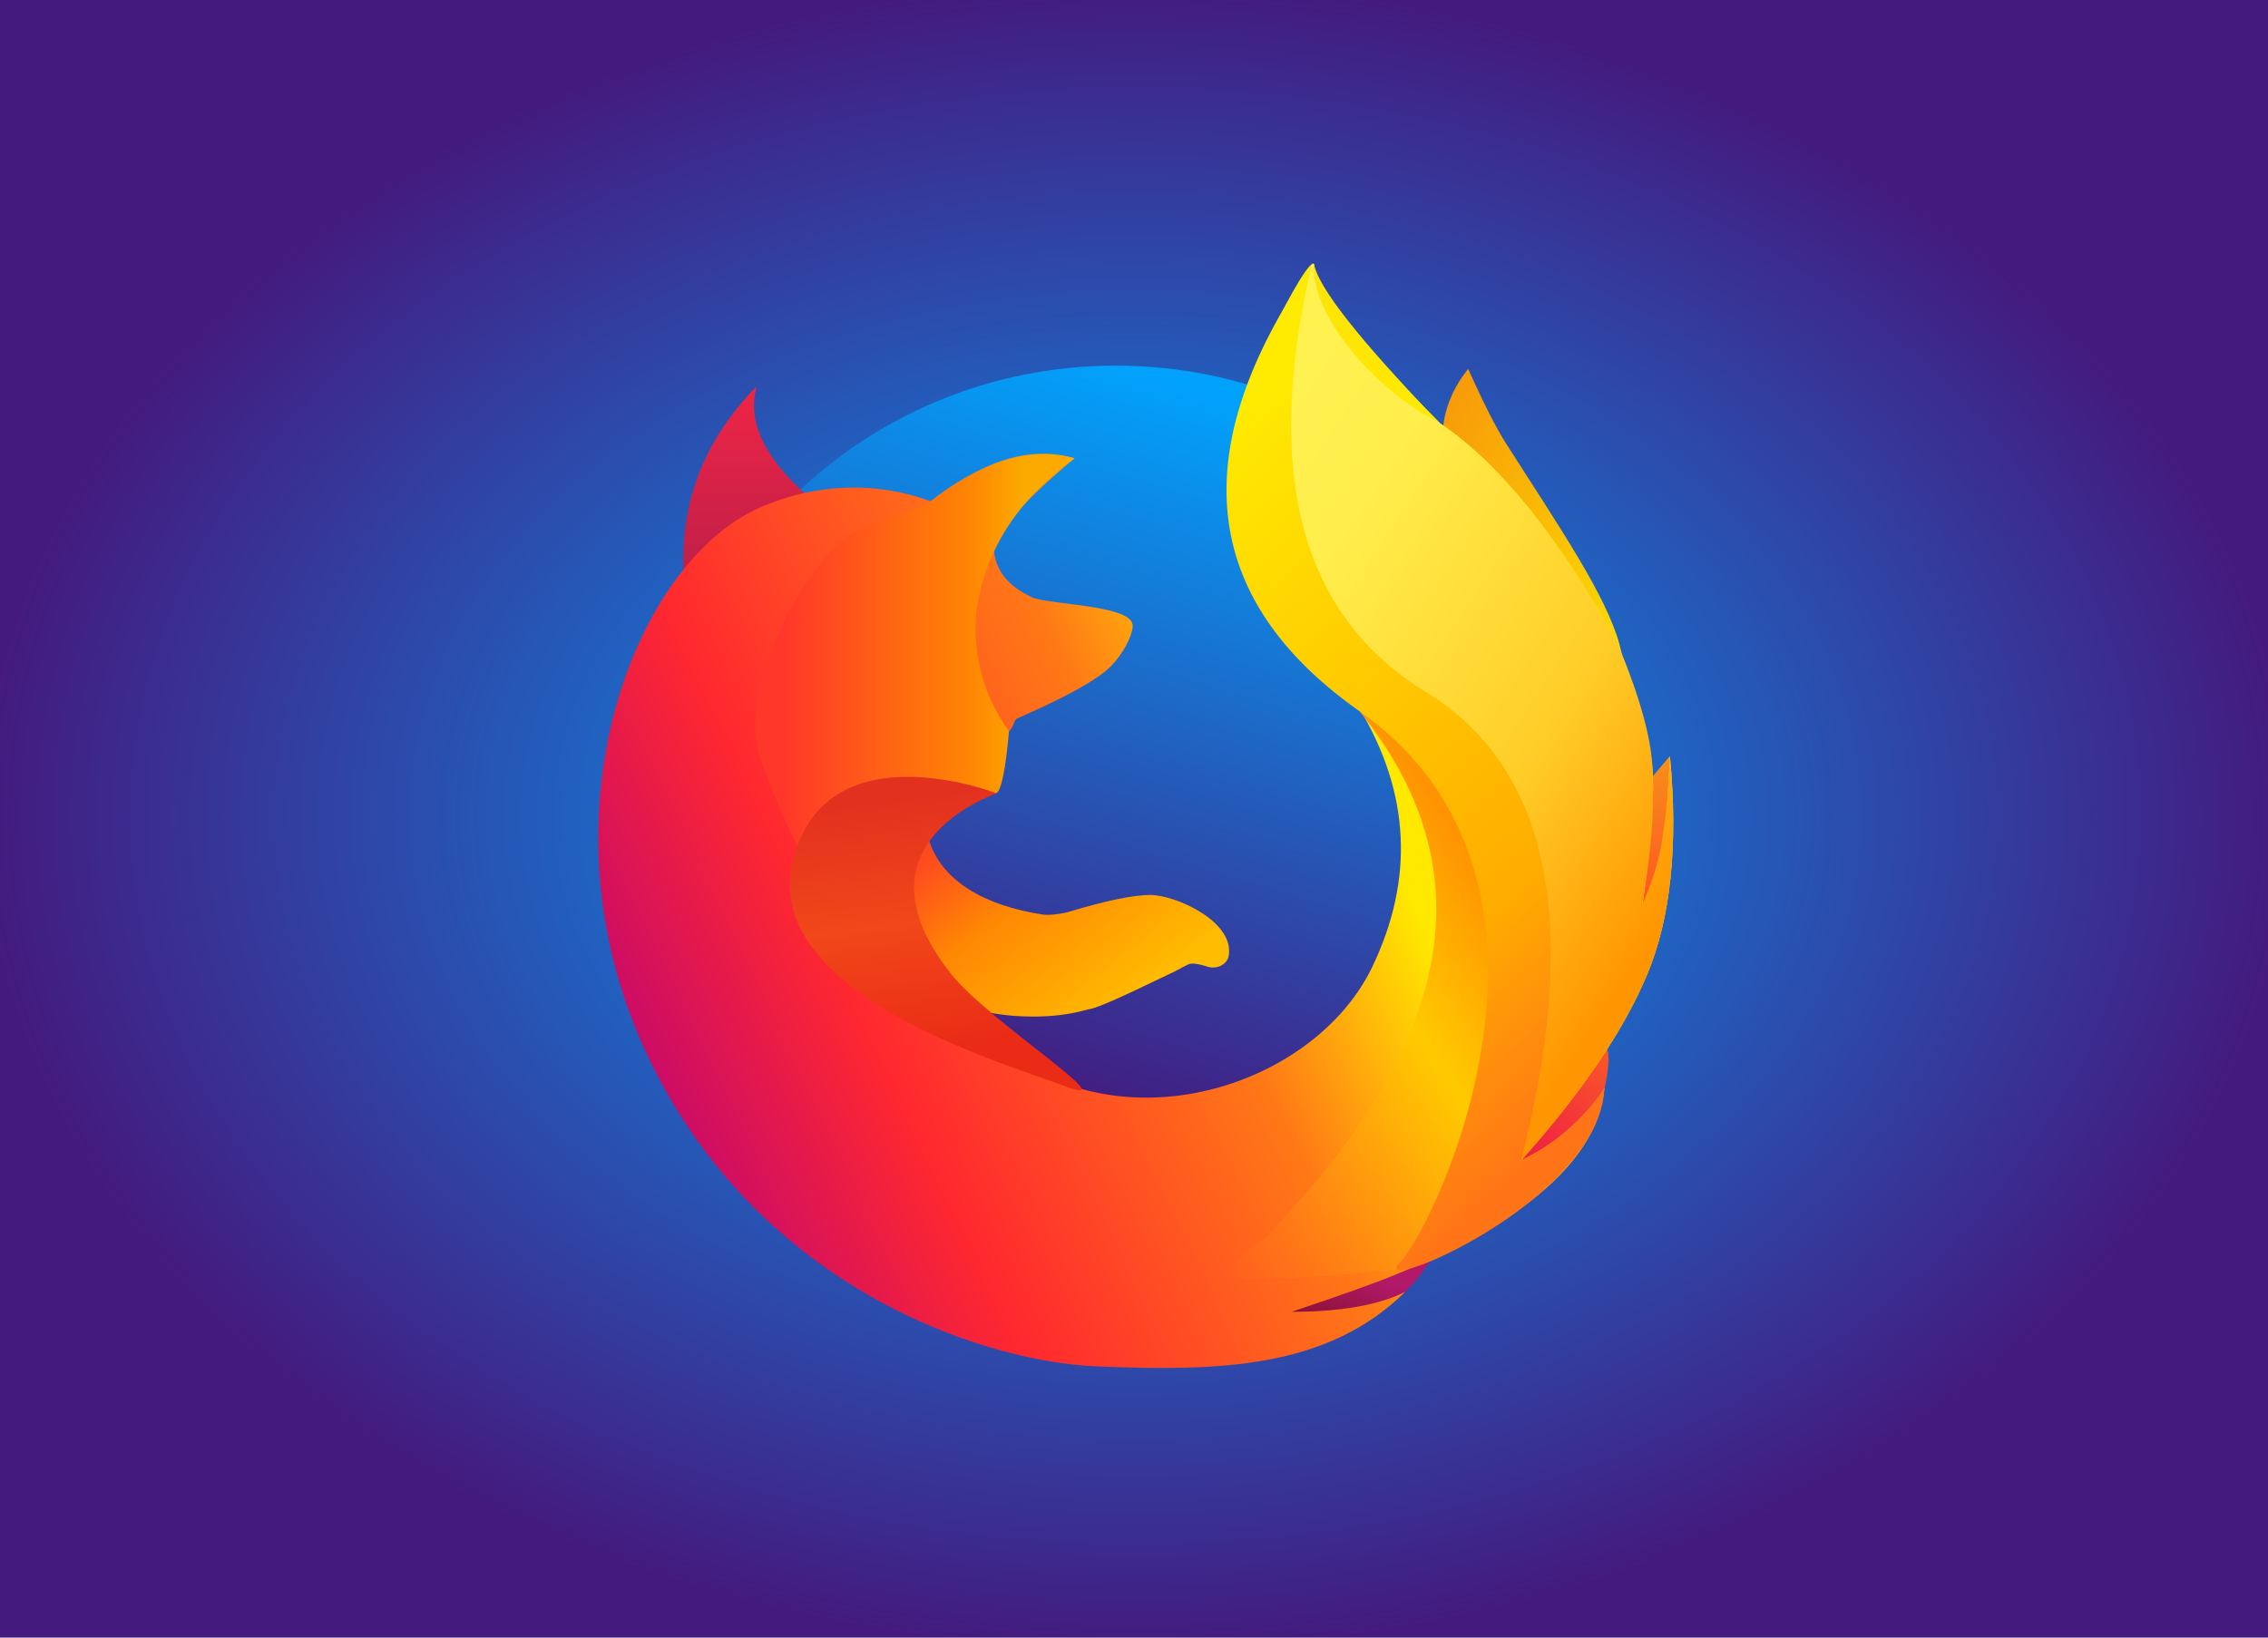
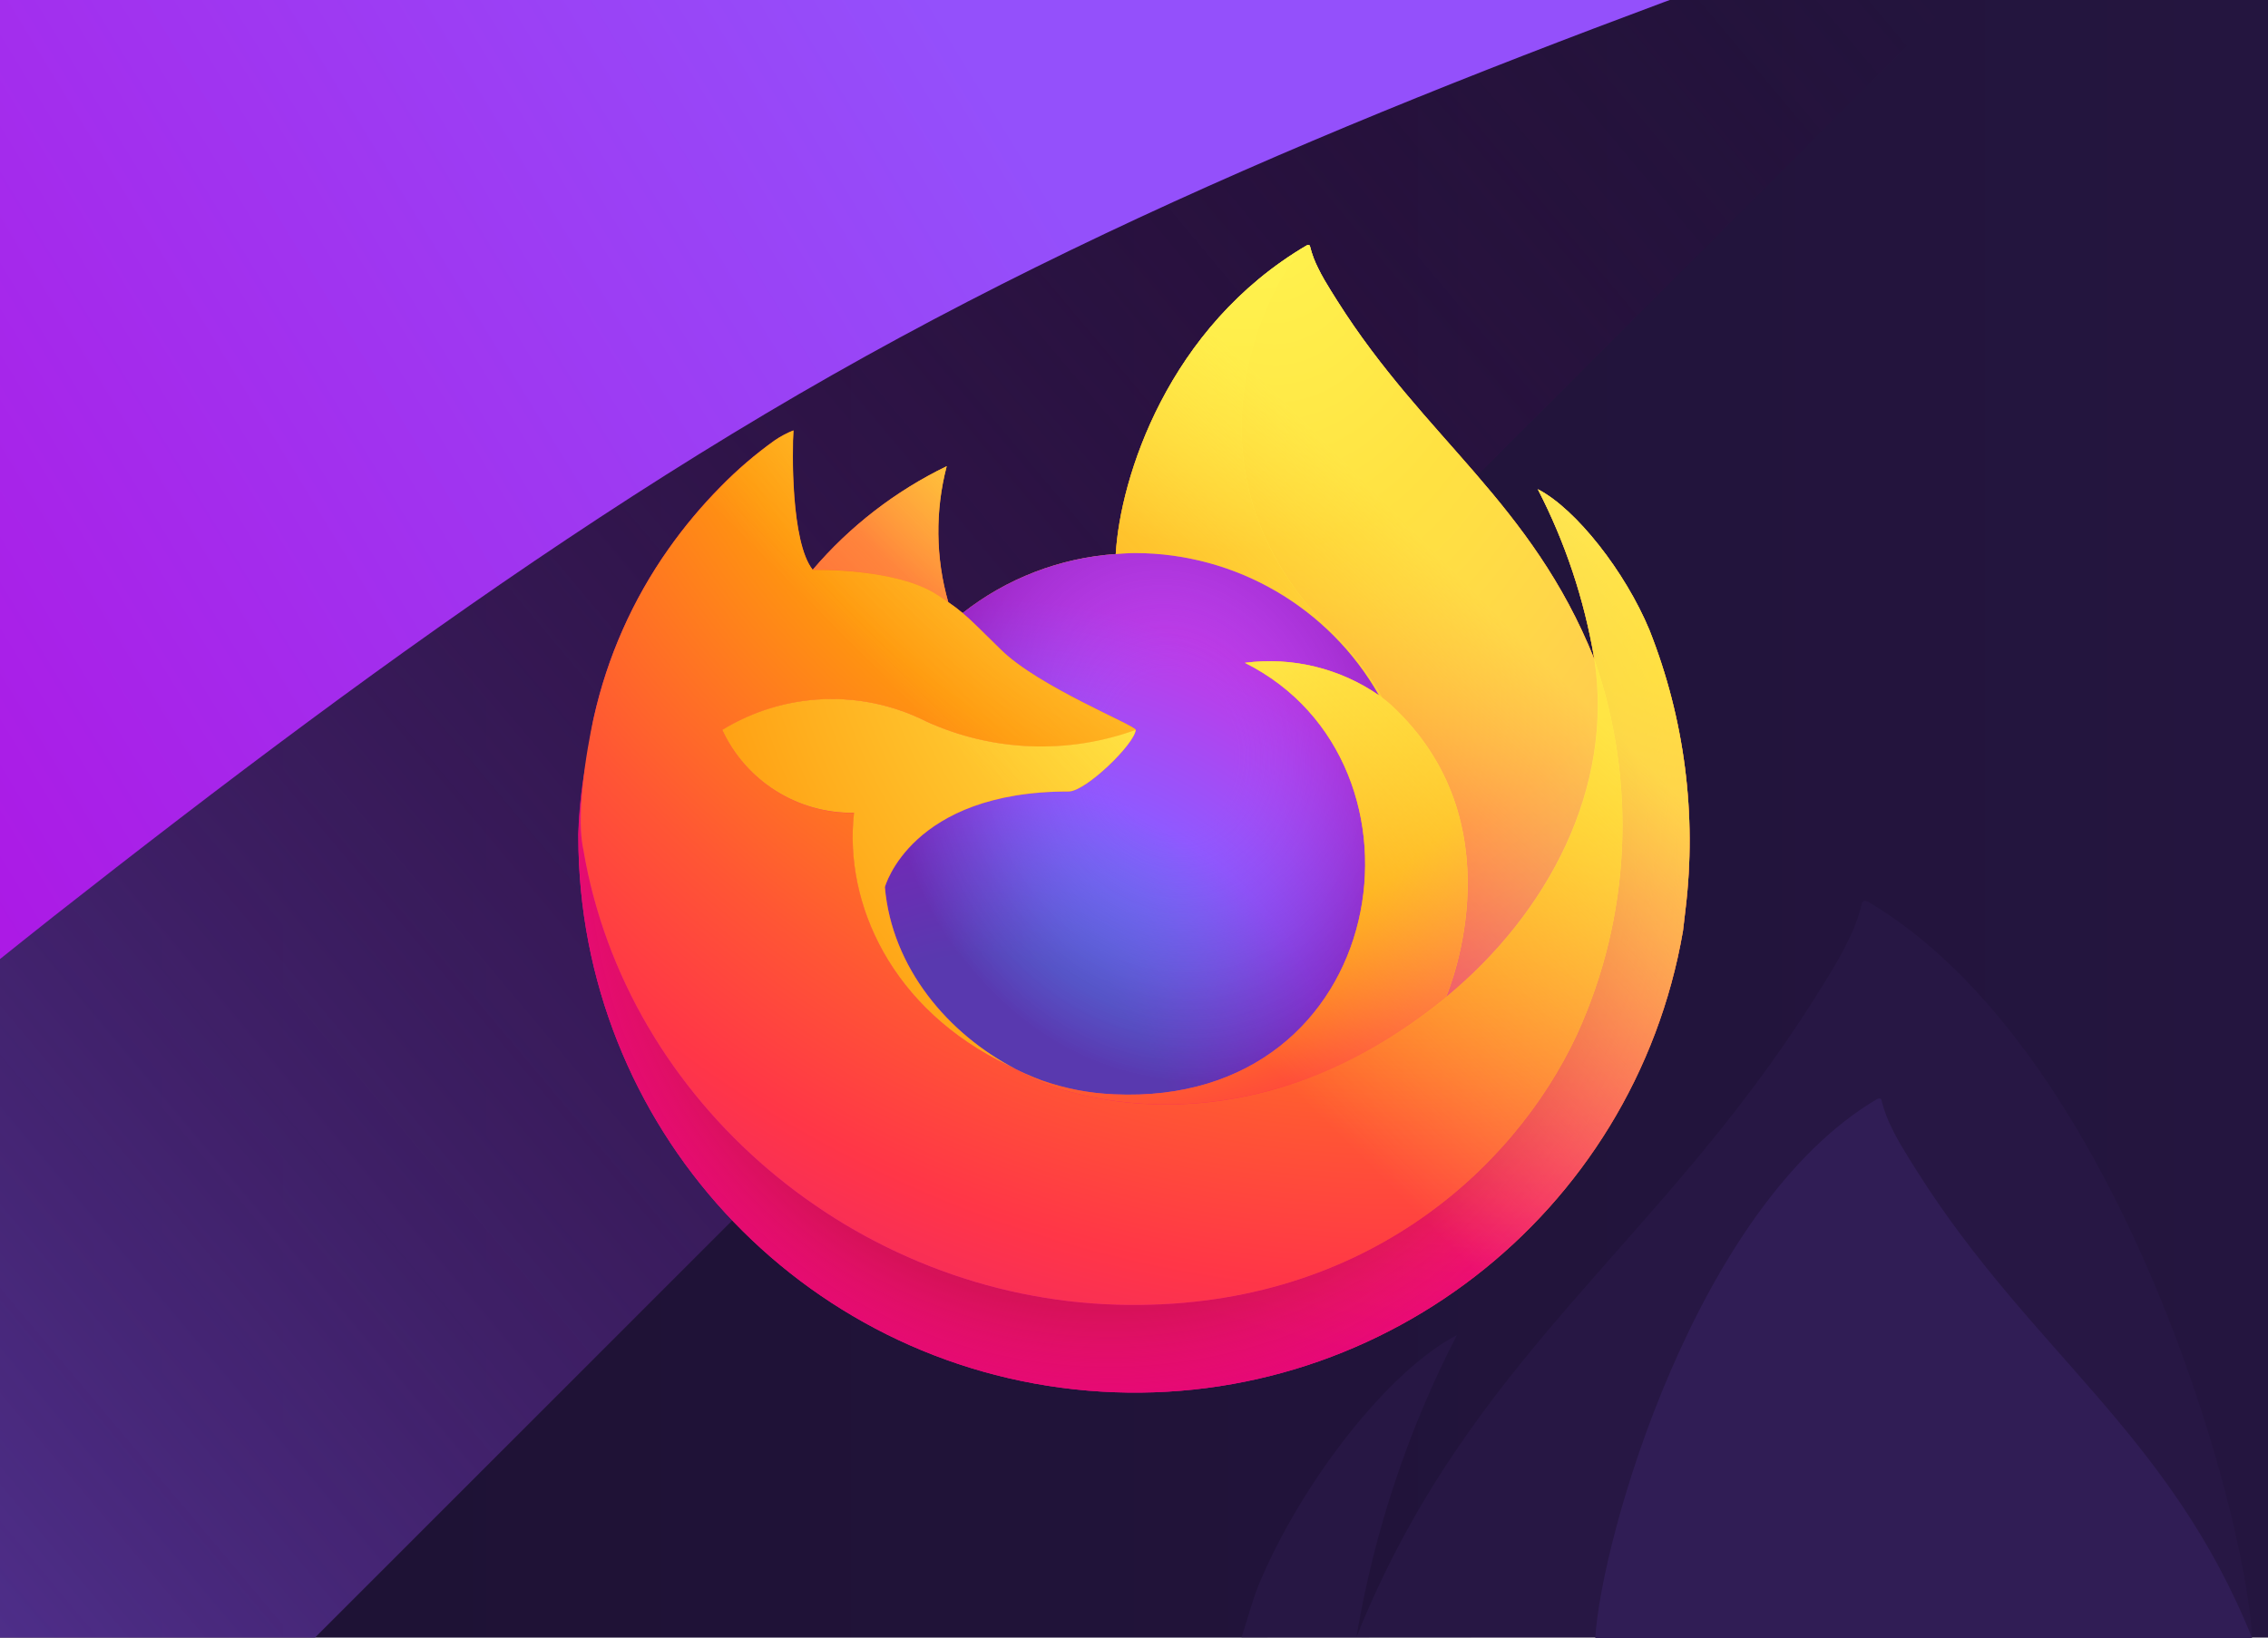
- <svg xmlns="http://www.w3.org/2000/svg" width="324px" height="234px" viewBox="0 0 324 234" version="1.1">
-   <defs>
-     <radialGradient id="radial0" gradientUnits="userSpaceOnUse" cx="90.136" cy="64.762" fx="90.136" fy="64.762" r="91.592" gradientTransform="matrix(1.8,0,0,1.304046,0,32.11876)">
-       <stop offset="0" style="stop-color:rgb(0.392%,63.529%,98.824%);stop-opacity:1;" />
-       <stop offset="1" style="stop-color:rgb(26.667%,10.196%,49.412%);stop-opacity:1;" />
+ <svg xmlns="http://www.w3.org/2000/svg" xmlns:xlink="http://www.w3.org/1999/xlink" width="324px" height="234px" viewBox="0 0 324 234" version="1.1" id="SVGRoot">
+   <defs id="defs10">
+     <linearGradient id="linearGradient1261">
+       <stop style="stop-color:#1d1133;stop-opacity:1;" offset="0" id="stop1257" />
+       <stop style="stop-color:#24153f;stop-opacity:1" offset="1" id="stop1259" />
+     </linearGradient>
+     <linearGradient id="linearGradient1208">
+       <stop style="stop-color:#4e2e89;stop-opacity:1" offset="0" id="stop1204" />
+       <stop style="stop-color:#330032;stop-opacity:0;" offset="1" id="stop1206" />
+     </linearGradient>
+     <linearGradient id="linearGradient1166">
+       <stop style="stop-color:#ad17e4;stop-opacity:1" offset="0" id="stop1162" />
+       <stop style="stop-color:#9450fb;stop-opacity:1" offset="1" id="stop1164" />
+     </linearGradient>
+     <radialGradient gradientUnits="userSpaceOnUse" gradientTransform="translate(7978.7,8523.996)" r="80.686" cy="-8503.861" cx="-7918.923" id="radialGradient1158">
+       <stop id="stop1150" stop-color="#fff44f" offset=".094" style="stop-color:#a09600;stop-opacity:1" />
+       <stop id="stop1152" stop-color="#ffe141" offset=".231" />
+       <stop id="stop1154" stop-color="#ffaf1e" offset=".509" />
+       <stop id="stop1156" stop-color="#ff980e" offset=".626" />
    </radialGradient>
-     <linearGradient id="linear0" gradientUnits="userSpaceOnUse" x1="42.114" y1="3.172" x2="49.519" y2="11.364" gradientTransform="matrix(2.95563,0,0,4.918666,85.40156,37.11682)">
-       <stop offset="0" style="stop-color:rgb(97.255%,60.784%,3.529%);stop-opacity:1;" />
-       <stop offset="1" style="stop-color:rgb(98.431%,85.882%,0%);stop-opacity:1;" />
+     <radialGradient gradientUnits="userSpaceOnUse" gradientTransform="translate(7978.7,8523.996)" r="38.471" cy="-8460.984" cx="-7945.648" id="radialGradient1148">
+       <stop id="stop1146" stop-color="#c139e6" offset="1" style="stop-opacity:0;stop-color:#5ab500" />
+     </radialGradient>
+     <linearGradient id="linearGradient991">
+       <stop id="stop987" offset="0" style="stop-color:#71afd3;stop-opacity:1" />
+       <stop id="stop989" offset="1" style="stop-color:#2c7dbd;stop-opacity:1" />
    </linearGradient>
-     <linearGradient id="linear1" gradientUnits="userSpaceOnUse" x1="93.053" y1="7.925" x2="93.053" y2="10.382" gradientTransform="matrix(1.624784,0,0,8.947503,85.40156,37.11682)">
-       <stop offset="0" style="stop-color:rgb(96.471%,56.471%,10.196%);stop-opacity:1;" />
-       <stop offset="1" style="stop-color:rgb(100%,32.157%,14.118%);stop-opacity:1;" />
+     <radialGradient xlink:href="#linearGradient991" id="radialGradient985" cx="-178.416" cy="529.352" fx="-178.416" fy="529.352" r="90.403" gradientTransform="matrix(0.6062834,-0.1160169,0.122718,0.641302,-1.048254,-152.2485)" gradientUnits="userSpaceOnUse" />
+     <linearGradient id="a" x1="70.786" y1="12.393" x2="6.447" y2="74.468" gradientUnits="userSpaceOnUse" gradientTransform="translate(3.7,-0.0040855)">
+       <stop offset=".048" stop-color="#fff44f" id="stop834" />
+       <stop offset=".111" stop-color="#ffe847" id="stop836" />
+       <stop offset=".225" stop-color="#ffc830" id="stop838" />
+       <stop offset=".368" stop-color="#ff980e" id="stop840" />
+       <stop offset=".401" stop-color="#ff8b16" id="stop842" />
+       <stop offset=".462" stop-color="#ff672a" id="stop844" />
+       <stop offset=".534" stop-color="#ff3647" id="stop846" />
+       <stop offset=".705" stop-color="#e31587" id="stop848" />
    </linearGradient>
-     <linearGradient id="linear2" gradientUnits="userSpaceOnUse" x1="41.092" y1="27.252" x2="38.329" y2="31.236" gradientTransform="matrix(3.513819,0,0,4.137311,85.40156,37.11682)">
-       <stop offset="0" style="stop-color:rgb(97.647%,34.51%,15.686%);stop-opacity:1;" />
-       <stop offset="1" style="stop-color:rgb(94.118%,12.549%,26.667%);stop-opacity:1;" />
+     <radialGradient id="b" cx="-7907.187" cy="-8515.121" r="80.797" gradientTransform="translate(7978.7,8523.996)" gradientUnits="userSpaceOnUse">
+       <stop offset=".129" stop-color="#ffbd4f" id="stop851" />
+       <stop offset=".186" stop-color="#ffac31" id="stop853" />
+       <stop offset=".247" stop-color="#ff9d17" id="stop855" />
+       <stop offset=".283" stop-color="#ff980e" id="stop857" />
+       <stop offset=".403" stop-color="#ff563b" id="stop859" />
+       <stop offset=".467" stop-color="#ff3750" id="stop861" />
+       <stop offset=".71" stop-color="#f5156c" id="stop863" />
+       <stop offset=".782" stop-color="#eb0878" id="stop865" />
+       <stop offset=".86" stop-color="#e50080" id="stop867" />
+     </radialGradient>
+     <radialGradient id="c" cx="-7936.711" cy="-8482.089" r="80.797" gradientTransform="translate(7978.7,8523.996)" gradientUnits="userSpaceOnUse">
+       <stop offset=".3" stop-color="#960e18" id="stop870" />
+       <stop offset=".351" stop-color="#b11927" stop-opacity=".74" id="stop872" />
+       <stop offset=".435" stop-color="#db293d" stop-opacity=".343" id="stop874" />
+       <stop offset=".497" stop-color="#f5334b" stop-opacity=".094" id="stop876" />
+       <stop offset=".53" stop-color="#ff3750" stop-opacity="0" id="stop878" />
+     </radialGradient>
+     <radialGradient id="d" cx="-7926.97" cy="-8533.457" r="58.534" gradientTransform="translate(7978.7,8523.996)" gradientUnits="userSpaceOnUse">
+       <stop offset=".132" stop-color="#fff44f" id="stop881" />
+       <stop offset=".252" stop-color="#ffdc3e" id="stop883" />
+       <stop offset=".506" stop-color="#ff9d12" id="stop885" />
+       <stop offset=".526" stop-color="#ff980e" id="stop887" />
+     </radialGradient>
+     <radialGradient id="e" cx="-7945.648" cy="-8460.984" r="38.471" gradientTransform="translate(7978.7,8523.996)" gradientUnits="userSpaceOnUse">
+       <stop offset=".353" stop-color="#3a8ee6" id="stop890" />
+       <stop offset=".472" stop-color="#5c79f0" id="stop892" />
+       <stop offset=".669" stop-color="#9059ff" id="stop894" />
+       <stop offset="1" stop-color="#c139e6" id="stop896" />
+     </radialGradient>
+     <radialGradient id="f" cx="-7935.62" cy="-8491.546" r="20.397" gradientTransform="matrix(0.972,-0.235,0.275,1.138,10095.002,7833.794)" gradientUnits="userSpaceOnUse">
+       <stop offset=".206" stop-color="#9059ff" stop-opacity="0" id="stop899" />
+       <stop offset=".278" stop-color="#8c4ff3" stop-opacity=".064" id="stop901" />
+       <stop offset=".747" stop-color="#7716a8" stop-opacity=".45" id="stop903" />
+       <stop offset=".975" stop-color="#6e008b" stop-opacity=".6" id="stop905" />
+     </radialGradient>
+     <radialGradient id="g" cx="-7937.731" cy="-8518.427" r="27.676" gradientTransform="translate(7978.7,8523.996)" gradientUnits="userSpaceOnUse">
+       <stop offset="0" stop-color="#ffe226" id="stop908" />
+       <stop offset=".121" stop-color="#ffdb27" id="stop910" />
+       <stop offset=".295" stop-color="#ffc82a" id="stop912" />
+       <stop offset=".502" stop-color="#ffa930" id="stop914" />
+       <stop offset=".732" stop-color="#ff7e37" id="stop916" />
+       <stop offset=".792" stop-color="#ff7139" id="stop918" />
+     </radialGradient>
+     <radialGradient id="h" cx="-7915.977" cy="-8535.981" r="118.081" gradientTransform="translate(7978.7,8523.996)" gradientUnits="userSpaceOnUse">
+       <stop offset=".113" stop-color="#fff44f" id="stop921" />
+       <stop offset=".456" stop-color="#ff980e" id="stop923" />
+       <stop offset=".622" stop-color="#ff5634" id="stop925" />
+       <stop offset=".716" stop-color="#ff3647" id="stop927" />
+       <stop offset=".904" stop-color="#e31587" id="stop929" />
+     </radialGradient>
+     <radialGradient id="i" cx="-7927.165" cy="-8522.859" r="86.499" gradientTransform="matrix(0.105,0.995,-0.653,0.069,-4680.304,8470.187)" gradientUnits="userSpaceOnUse">
+       <stop offset="0" stop-color="#fff44f" id="stop932" />
+       <stop offset=".06" stop-color="#ffe847" id="stop934" />
+       <stop offset=".168" stop-color="#ffc830" id="stop936" />
+       <stop offset=".304" stop-color="#ff980e" id="stop938" />
+       <stop offset=".356" stop-color="#ff8b16" id="stop940" />
+       <stop offset=".455" stop-color="#ff672a" id="stop942" />
+       <stop offset=".57" stop-color="#ff3647" id="stop944" />
+       <stop offset=".737" stop-color="#e31587" id="stop946" />
+     </radialGradient>
+     <radialGradient id="j" cx="-7938.383" cy="-8508.176" r="73.72" gradientTransform="translate(7978.7,8523.996)" gradientUnits="userSpaceOnUse">
+       <stop offset=".137" stop-color="#fff44f" id="stop949" />
+       <stop offset=".48" stop-color="#ff980e" id="stop951" />
+       <stop offset=".592" stop-color="#ff5634" id="stop953" />
+       <stop offset=".655" stop-color="#ff3647" id="stop955" />
+       <stop offset=".904" stop-color="#e31587" id="stop957" />
+     </radialGradient>
+     <radialGradient id="k" cx="-7918.923" cy="-8503.861" r="80.686" gradientTransform="translate(7978.7,8523.996)" gradientUnits="userSpaceOnUse">
+       <stop offset=".094" stop-color="#fff44f" id="stop960" />
+       <stop offset=".231" stop-color="#ffe141" id="stop962" />
+       <stop offset=".509" stop-color="#ffaf1e" id="stop964" />
+       <stop offset=".626" stop-color="#ff980e" id="stop966" />
+     </radialGradient>
+     <linearGradient id="l" x1="70.013" y1="12.061" x2="15.267" y2="66.806" gradientUnits="userSpaceOnUse" gradientTransform="translate(3.7,-0.0040855)">
+       <stop offset=".167" stop-color="#fff44f" stop-opacity=".8" id="stop969" />
+       <stop offset=".266" stop-color="#fff44f" stop-opacity=".634" id="stop971" />
+       <stop offset=".489" stop-color="#fff44f" stop-opacity=".217" id="stop973" />
+       <stop offset=".6" stop-color="#fff44f" stop-opacity="0" id="stop975" />
    </linearGradient>
-     <linearGradient id="linear3" gradientUnits="userSpaceOnUse" x1="17.81" y1="64.815" x2="15.778" y2="66.469" gradientTransform="matrix(6.426172,0,0,2.262274,85.40156,37.11682)">
-       <stop offset="0" style="stop-color:rgb(69.804%,9.804%,41.176%);stop-opacity:1;" />
-       <stop offset="1" style="stop-color:rgb(55.686%,7.059%,23.137%);stop-opacity:1;" />
-     </linearGradient>
-     <linearGradient id="linear4" gradientUnits="userSpaceOnUse" x1="25.507" y1="5.817" x2="17.509" y2="32.159" gradientTransform="matrix(3.843987,0,0,3.781948,85.40156,37.11682)">
-       <stop offset="0" style="stop-color:rgb(0.392%,63.529%,98.824%);stop-opacity:1;" />
-       <stop offset="1" style="stop-color:rgb(26.667%,10.196%,49.412%);stop-opacity:1;" />
-     </linearGradient>
-     <linearGradient id="linear5" gradientUnits="userSpaceOnUse" x1="6.759" y1="3.909" x2="6.759" y2="9.657" gradientTransform="matrix(3.142404,0,0,4.626317,85.40156,37.11682)">
-       <stop offset="0" style="stop-color:rgb(93.725%,14.51%,27.059%);stop-opacity:1;" />
-       <stop offset="1" style="stop-color:rgb(75.294%,12.157%,28.627%);stop-opacity:1;" />
-     </linearGradient>
-     <linearGradient id="linear6" gradientUnits="userSpaceOnUse" x1="32.197" y1="0.143" x2="-5.678" y2="18.753" gradientTransform="matrix(3.761429,0,0,3.864956,85.40156,37.11682)">
-       <stop offset="0" style="stop-color:rgb(99.608%,91.765%,1.569%);stop-opacity:1;" />
-       <stop offset="0.273" style="stop-color:rgb(100%,91.373%,0%);stop-opacity:1;" />
-       <stop offset="0.461" style="stop-color:rgb(100%,47.451%,8.627%);stop-opacity:1;" />
-       <stop offset="0.762" style="stop-color:rgb(100%,15.686%,18.431%);stop-opacity:1;" />
-       <stop offset="1" style="stop-color:rgb(74.902%,1.961%,45.098%);stop-opacity:1;" />
-     </linearGradient>
-     <linearGradient id="linear7" gradientUnits="userSpaceOnUse" x1="14.469" y1="8.63" x2="11.54" y2="12.342" gradientTransform="matrix(4.526467,0,0,3.211723,85.40156,37.11682)">
-       <stop offset="0" style="stop-color:rgb(96.863%,61.176%,5.882%);stop-opacity:1;" />
-       <stop offset="1" style="stop-color:rgb(100%,40.784%,10.98%);stop-opacity:1;" />
-     </linearGradient>
-     <linearGradient id="linear8" gradientUnits="userSpaceOnUse" x1="8.078" y1="13.366" x2="18.597" y2="13.366" gradientTransform="matrix(3.272437,0,0,4.442487,85.40156,37.11682)">
-       <stop offset="0" style="stop-color:rgb(100%,21.569%,16.471%);stop-opacity:1;" />
-       <stop offset="0.788" style="stop-color:rgb(100%,52.941%,1.176%);stop-opacity:1;" />
-       <stop offset="1" style="stop-color:rgb(98.824%,66.667%,0%);stop-opacity:1;" />
-     </linearGradient>
-     <linearGradient id="linear9" gradientUnits="userSpaceOnUse" x1="7.153" y1="27.189" x2="16.905" y2="34.241" gradientTransform="matrix(5.007574,0,0,2.903154,85.40156,37.11682)">
-       <stop offset="0" style="stop-color:rgb(85.098%,22.745%,12.549%);stop-opacity:1;" />
-       <stop offset="0.274" style="stop-color:rgb(100%,30.196%,11.765%);stop-opacity:1;" />
-       <stop offset="0.535" style="stop-color:rgb(100%,52.941%,1.176%);stop-opacity:1;" />
-       <stop offset="1" style="stop-color:rgb(100%,73.725%,0.392%);stop-opacity:1;" />
-     </linearGradient>
-     <linearGradient id="linear10" gradientUnits="userSpaceOnUse" x1="8.895" y1="23.838" x2="13.753" y2="32.738" gradientTransform="matrix(4.168838,1.176102,-0.939136,3.222298,113.7183,26.97105)">
-       <stop offset="0" style="stop-color:rgb(89.02%,19.216%,12.157%);stop-opacity:1;" />
-       <stop offset="0.5" style="stop-color:rgb(94.51%,27.843%,9.804%);stop-opacity:1;" />
-       <stop offset="1" style="stop-color:rgb(91.765%,17.255%,8.627%);stop-opacity:1;" />
-     </linearGradient>
-     <linearGradient id="linear11" gradientUnits="userSpaceOnUse" x1="42.492" y1="12.169" x2="32.454" y2="26.531" gradientTransform="matrix(2.64845,0,0,5.489157,85.40156,37.11682)">
-       <stop offset="0" style="stop-color:rgb(100%,57.647%,0.784%);stop-opacity:1;" />
-       <stop offset="0.317" style="stop-color:rgb(100%,79.216%,0%);stop-opacity:1;" />
-       <stop offset="0.765" style="stop-color:rgb(100%,48.235%,8.627%);stop-opacity:1;" />
-       <stop offset="1" style="stop-color:rgb(100%,37.255%,12.157%);stop-opacity:0;" />
-     </linearGradient>
-     <linearGradient id="linear12" gradientUnits="userSpaceOnUse" x1="41.486" y1="1.415" x2="54.231" y2="20.434" gradientTransform="matrix(2.527651,0,0,5.75149,85.40156,37.11682)">
-       <stop offset="0" style="stop-color:rgb(100%,94.51%,31.373%);stop-opacity:1;" />
-       <stop offset="0.208" style="stop-color:rgb(100%,93.333%,29.804%);stop-opacity:1;" />
-       <stop offset="0.672" style="stop-color:rgb(100%,80.392%,15.686%);stop-opacity:1;" />
-       <stop offset="1" style="stop-color:rgb(100%,58.824%,0.392%);stop-opacity:1;" />
-     </linearGradient>
-     <linearGradient id="linear13" gradientUnits="userSpaceOnUse" x1="42.777" y1="2.011" x2="49.982" y2="23.211" gradientTransform="matrix(2.336881,0,0,6.221009,85.40156,37.11682)">
-       <stop offset="0" style="stop-color:rgb(100%,92.157%,0.784%);stop-opacity:1;" />
-       <stop offset="0.718" style="stop-color:rgb(100%,67.451%,0%);stop-opacity:1;" />
-       <stop offset="1" style="stop-color:rgb(100%,45.49%,9.02%);stop-opacity:1;" />
-     </linearGradient>
-     <linearGradient id="linear14" gradientUnits="userSpaceOnUse" x1="34.461" y1="4.692" x2="30.182" y2="0.594" gradientTransform="matrix(3.389675,0,0,4.288835,85.40156,37.11682)">
-       <stop offset="0" style="stop-color:rgb(100%,91.373%,0%);stop-opacity:1;" />
-       <stop offset="1" style="stop-color:rgb(100%,89.02%,3.529%);stop-opacity:1;" />
-     </linearGradient>
+     <linearGradient xlink:href="#linearGradient1166" id="linearGradient1168" x1="-12.471" y1="62.41" x2="89.487" y2="0.269" gradientUnits="userSpaceOnUse" />
+     <linearGradient xlink:href="#linearGradient1208" id="linearGradient1210" x1="2e-06" y1="133.722" x2="172.222" y2="-10.722" gradientUnits="userSpaceOnUse" />
+     <linearGradient xlink:href="#linearGradient1261" id="linearGradient1263" x1="0" y1="117" x2="324" y2="117" gradientUnits="userSpaceOnUse" />
+     <linearGradient xlink:href="#l" id="linearGradient1279" gradientUnits="userSpaceOnUse" gradientTransform="translate(3.7,-0.0040855)" x1="70.013" y1="12.061" x2="15.267" y2="66.806" />
  </defs>
-   <g id="surface1">
-     <rect x="0" y="0" width="324" height="234" style="fill:url(#radial0);stroke:none;" />
-     <path style="fill:none;stroke-width:1.022;stroke-linecap:butt;stroke-linejoin:miter;stroke:rgb(100%,100%,100%);stroke-opacity:1;stroke-miterlimit:4;" d="M -0.944 -1.083 L 181.217 -1.083 L 181.217 130.605 L -0.944 130.605 Z M -0.944 -1.083 " transform="matrix(1.8,0,0,1.8,0,0)" />
-     <path style=" stroke:none;fill-rule:evenodd;fill:url(#linear0);" d="M 206.848 68.316 C 205.164 62.41 206.125 57.207 209.73 52.719 C 211.957 57.652 213.758 61.199 215.137 63.355 C 223.098 75.809 229.445 85.129 231.352 92.074 C 233.754 100.82 225.586 92.902 206.848 68.316 Z M 206.848 68.316 " />
-     <path style=" stroke:none;fill-rule:evenodd;fill:url(#linear1);" d="M 234.957 112.281 L 238.559 108.027 C 238.801 120.793 237.48 128.121 234.598 130.012 " />
-     <path style=" stroke:none;fill-rule:evenodd;fill:url(#linear2);" d="M 229.551 149.867 C 221.141 160.031 216.578 165.465 215.855 166.176 C 214.777 167.238 227.391 163.34 228.832 157.312 C 229.793 153.293 230.031 150.812 229.551 149.867 Z M 229.551 149.867 " />
-     <path style=" stroke:none;fill-rule:evenodd;fill:url(#linear3);" d="M 204.324 180.004 L 183.062 187.449 C 192.672 187.688 198.438 186.859 200.359 184.969 C 202.281 183.078 203.605 181.422 204.324 180.004 Z M 204.324 180.004 " />
-     <path style=" stroke:none;fill-rule:evenodd;fill:url(#linear4);" d="M 224.746 116.539 C 224.746 152.047 195.488 180.832 159.398 180.832 C 123.309 180.832 94.051 152.047 94.051 116.539 C 94.051 81.031 123.309 52.246 159.398 52.246 C 195.488 52.246 224.746 81.031 224.746 116.539 Z M 224.746 116.539 " />
-     <path style=" stroke:none;fill-rule:evenodd;fill:url(#linear5);" d="M 115.672 71.156 C 109.188 65.48 106.664 60.164 108.105 55.199 C 100.656 62.762 97.172 71.629 97.652 81.793 " />
-     <path style=" stroke:none;fill-rule:evenodd;fill:url(#linear6);" d="M 147.387 85.336 C 145.223 84.273 142.34 82.5 141.98 78.602 C 141.621 74.699 126.125 64.773 108.465 72.574 C 90.809 80.371 76.754 115.828 91.887 149.512 C 107.023 183.195 139.457 194.539 156.754 195.25 C 174.055 195.957 189.551 195.605 200.723 184.613 C 196.879 186.504 191.473 187.449 184.504 187.449 C 191.367 185.152 196.27 183.402 199.211 182.195 C 218.223 174.398 228.215 165.512 229.191 155.539 C 227.586 158.18 226.145 160.07 224.867 161.211 C 223.5 162.434 220.98 163.969 217.297 165.82 C 225.949 156.129 231.953 147.266 235.316 139.23 C 238.68 131.191 239.762 120.793 238.559 108.027 C 238.309 113.973 237.949 118.227 237.48 120.793 C 237.008 123.355 236.047 126.312 234.598 129.656 C 235.906 119.859 236.387 113.121 236.039 109.445 C 235.688 105.77 234.008 99.863 230.992 91.719 C 222.582 76.59 214.176 66.191 205.766 60.52 C 193.516 48.461 187.508 41.016 187.746 38.18 C 187.762 38.027 187.758 37.91 187.738 37.824 C 187.215 35.594 175.508 57.66 175.855 66.547 C 176.215 75.762 176.574 89.945 194.234 101.293 C 201.441 113.348 202.043 125.637 196.035 138.164 C 187.027 156.957 154.234 166.176 136.934 143.484 C 120.996 122.574 137.555 109.094 144.141 104.484 C 144.703 104.09 144.828 102.961 145.223 102.711 C 145.621 102.461 154 99.035 157.836 95.973 C 160.395 93.93 161.98 90.371 161.801 89.238 C 161.355 86.398 149.547 86.398 147.387 85.336 Z M 147.387 85.336 " />
-     <path style=" stroke:none;fill-rule:evenodd;fill:url(#linear7);" d="M 132.609 72.219 C 140.059 65.836 147.027 63.59 153.512 65.48 C 145.582 72.102 141.621 76.828 141.621 79.664 " />
-     <path style=" stroke:none;fill-rule:evenodd;fill:url(#linear8);" d="M 132.609 71.863 C 140.059 65.953 147.027 63.828 153.512 65.48 C 145.344 71.391 140.66 78.719 139.457 87.465 C 138.977 93.848 140.539 99.52 144.141 104.484 C 143.66 109.918 143.062 112.875 142.34 113.348 C 140.418 113.582 137.297 112.992 132.973 111.574 C 126.484 109.445 116.035 119.02 117.477 126.109 C 118.207 129.703 112.828 119.91 108.703 108.688 C 104.691 97.762 116.598 78.262 122.348 75.891 C 124.496 75.004 127.914 73.664 132.609 71.863 Z M 132.609 71.863 " />
-     <path style=" stroke:none;fill-rule:evenodd;fill:url(#linear9);" d="M 149.547 130.719 C 150.988 130.719 151.617 130.5 152.43 130.367 C 157.902 128.711 161.863 127.883 164.324 127.883 C 168.012 127.883 176.574 131.785 175.496 136.746 C 175.254 137.691 174.055 138.52 172.613 138.164 C 171.172 137.691 170.211 137.574 169.73 137.812 C 169.637 137.855 169.367 137.992 168.965 138.195 C 168.484 138.496 167.191 139.137 165.094 140.109 C 161.512 141.852 156.973 143.98 155.676 144.191 C 155.609 144.203 155.539 144.215 155.465 144.23 C 153.066 144.914 150.492 145.258 147.746 145.258 C 147.09 145.258 146.453 145.242 145.832 145.215 C 145.109 145.184 144.367 145.129 143.613 145.039 C 140.879 144.73 138.531 144.094 136.574 143.129 C 130.676 140.977 126.832 139.324 125.043 138.164 C 118.859 134.168 117.871 130.859 117.836 130.719 C 117.801 130.578 114.23 119.375 119.996 114.766 C 125.762 110.156 130.301 110.652 136.574 112.281 C 137.684 112.57 139.605 112.926 142.34 113.348 C 134.172 113.348 131.051 115.828 132.973 120.793 C 134.867 125.691 140.184 129.367 149.188 130.719 Z M 149.547 130.719 " />
-     <path style=" stroke:none;fill-rule:nonzero;fill:url(#linear10);" d="M 114.492 119.469 C 121.207 105.129 142.34 113.348 142.34 113.348 C 141.52 113.797 121.207 120.691 135.914 139.23 C 141.258 145.965 161.441 158.73 152.07 155.184 C 142.699 151.641 104.477 140.785 114.492 119.469 Z M 114.492 119.469 " />
-     <path style=" stroke:none;fill-rule:evenodd;fill:url(#linear11);" d="M 199.641 181.422 C 200.445 180.934 206.965 171.461 208.648 170.43 C 214.895 151.047 216.457 135.801 213.336 124.691 C 210.211 113.582 203.363 106.375 194.234 101.645 C 211.531 123.156 208.527 146.676 183.785 173.621 C 182.84 174.648 181.941 175.637 181.094 176.586 C 176.152 180.016 174.648 181.984 176.574 182.484 C 178.77 183.059 186.457 182.703 199.641 181.422 Z M 199.641 181.422 " />
-     <path style=" stroke:none;fill-rule:evenodd;fill:url(#linear12);" d="M 205.766 60.52 C 214.176 66.191 222.582 76.59 230.992 91.719 C 234.406 99.875 235.848 105.547 236.039 109.445 C 236.23 113.348 236.398 118.664 234.598 129.301 C 236.047 125.957 236.84 123.355 237.312 120.793 C 237.781 118.227 238.309 113.973 238.559 108.027 C 239.762 120.793 238.68 131.191 235.316 139.23 C 231.953 147.266 225.949 156.129 217.297 165.82 C 216.164 166.934 215.102 167.902 213.887 169.012 C 222.535 113.348 211.363 115.121 192.266 94.555 C 179.531 80.844 177.906 61.938 187.387 37.824 C 187.746 37.473 187.746 37.824 187.746 38.18 C 187.664 41.094 193.668 48.613 205.766 60.52 Z M 205.766 60.52 " />
-     <path style=" stroke:none;fill-rule:evenodd;fill:url(#linear13);" d="M 187.387 37.824 C 169.129 64.301 171.41 85.574 194.234 101.645 C 228.469 125.758 205.203 175.039 200 180.359 C 194.797 185.676 228.469 171.848 229.191 155.539 C 226.066 160.031 222.102 163.457 217.297 165.82 C 225.949 132.02 221.383 109.684 203.605 98.809 C 185.824 87.938 180.422 67.609 187.387 37.824 Z M 187.387 37.824 " />
-     <path style=" stroke:none;fill-rule:evenodd;fill:url(#linear14);" d="M 204.934 59.703 C 205.406 60.27 205.699 60.457 205.34 60.27 C 195.789 55.27 187.137 44.547 187.738 37.824 C 188.414 41.152 194.133 48.441 204.934 59.703 Z M 204.934 59.703 " />
+   <g id="layer1">
+     <g transform="matrix(1.62,0,0,1.62,-3.24e-6,17.37)" id="g55">
+       <path style="opacity:1;fill:url(#linearGradient1263);fill-opacity:1;fill-rule:evenodd;stroke:none;stroke-width:4.972;stroke-miterlimit:4;stroke-dasharray:none;stroke-opacity:0.078;paint-order:markers fill stroke" d="M 0 0 L 0 201.775 L 0 234 L 324 234 L 324 41.334 L 324 0 L 0 0 z " transform="matrix(0.617284,0,0,0.617284,2e-6,-10.72222)" id="rect1049" />
+       <path style="opacity:1;fill:url(#linearGradient1210);fill-opacity:1;fill-rule:evenodd;stroke:none;stroke-width:3.069;stroke-miterlimit:4;stroke-dasharray:none;stroke-opacity:0.078;paint-order:markers fill stroke" d="M 172.222,-10.722 H 2e-6 V 113.831 133.722 H 27.778 Z" id="path1187" />
+       <path style="opacity:1;fill:url(#linearGradient1168);fill-opacity:1;fill-rule:evenodd;stroke:none;stroke-width:3.069;stroke-miterlimit:4;stroke-dasharray:none;stroke-opacity:0.078;paint-order:markers fill stroke" d="M 147.248,-10.722 H 2e-6 v 84.592 c 1.557,-1.233 3.107,-2.489 4.667,-3.715 7.462,-5.863 14.953,-11.634 22.502,-17.221 3.774,-2.793 7.563,-5.541 11.37,-8.231 3.807,-2.69 7.632,-5.322 11.479,-7.886 3.847,-2.564 7.715,-5.058 11.609,-7.473 3.894,-2.414 7.812,-4.748 11.76,-6.99 3.948,-2.242 7.925,-4.393 11.927,-6.462 4.002,-2.07 8.03,-4.058 12.079,-5.979 4.049,-1.92 8.12,-3.771 12.209,-5.565 4.089,-1.794 8.195,-3.531 12.317,-5.222 8.243,-3.381 16.545,-6.578 24.875,-9.684 0.151,-0.056 0.303,-0.109 0.453,-0.165 z" id="path1081" />
+     </g>
+     <g id="g1047" transform="matrix(1.619434,0,0,1.619434,124.8036,76.88442)">
+       <path id="path1237" d="m 87.615,32.023 c 21.919,12.834 33.307,53.082 33.992,64.966 -1.018,-0.07 -89.15,-10e-6 -89.15,-10e-6 0.51,-1.522 0.897,-3.077 1.49,-4.574 3.792,-9.123 11.485,-18.975 17.508,-22.088 -4.296,8.32 -7.277,17.254 -8.838,26.487 l -0.018,0.146 C 52.465,72.36 69.198,62.442 82.862,40.845 c 0.691,-1.092 1.381,-2.186 2.054,-3.341 0.385,-0.66 0.695,-1.254 0.963,-1.801 0.567,-1.098 1.004,-2.256 1.302,-3.455 -8.42e-4,-0.115 0.084,-0.211 0.197,-0.225 0.054,-0.015 0.111,-0.015 0.165,0 0.012,0 0.03,0.019 0.043,0.024 0.013,0.005 0.042,0.025 0.062,0.034 z" style="fill:#271744;fill-opacity:1;stroke-width:2.252" />
+     </g>
+     <path style="fill:#301d55;fill-opacity:1;stroke-width:2.675" d="m 268.275,156.974 c -26.042,15.248 -39.574,63.068 -40.387,77.187 1.071,-0.074 75.098,-0.014 93.85,0 v -0.079 c -11.725,-29.191 -31.59,-40.98 -47.817,-66.626 -0.821,-1.297 -1.641,-2.597 -2.441,-3.97 -0.457,-0.784 -0.826,-1.49 -1.144,-2.14 -0.673,-1.304 -1.193,-2.68 -1.547,-4.105 7.9e-4,-0.136 -0.099,-0.251 -0.234,-0.268 -0.064,-0.018 -0.132,-0.018 -0.196,0 -0.013,0 -0.035,0.023 -0.051,0.028 -0.016,0.006 -0.05,0.03 -0.074,0.041 z" id="path1223" />
+     <g id="g1277" transform="translate(1.6755429e-6,1.2156599e-6)">
+       <path style="fill:url(#a)" id="path980" d="m 79.616,26.827 c -1.684,-4.052 -5.1,-8.427 -7.775,-9.81 a 40.266,40.266 0 0 1 3.925,11.764 l 0.007,0.065 c -4.382,-10.925 -11.813,-15.33 -17.882,-24.922 -0.307,-0.485 -0.614,-0.971 -0.913,-1.484 -0.171,-0.293 -0.308,-0.557 -0.427,-0.8 a 7.053,7.053 0 0 1 -0.578,-1.535 0.1,0.1 0 0 0 -0.088,-0.1 0.138,0.138 0 0 0 -0.073,0 c -0.005,0 -0.013,0.009 -0.019,0.011 -0.006,0.002 -0.019,0.011 -0.028,0.015 l 0.015,-0.026 c -9.735,5.7 -13.038,16.252 -13.342,21.53 a 19.387,19.387 0 0 0 -10.666,4.111 11.587,11.587 0 0 0 -1,-0.758 17.968,17.968 0 0 1 -0.109,-9.473 28.705,28.705 0 0 0 -9.329,7.21 h -0.018 c -1.536,-1.947 -1.428,-8.367 -1.34,-9.708 a 6.928,6.928 0 0 0 -1.294,0.687 28.225,28.225 0 0 0 -3.788,3.245 33.845,33.845 0 0 0 -3.623,4.347 v 0.006 -0.007 a 32.733,32.733 0 0 0 -5.2,11.743 l -0.052,0.256 c -0.073,0.341 -0.336,2.049 -0.381,2.42 0,0.029 -0.006,0.056 -0.009,0.085 A 36.937,36.937 0 0 0 5,41.042 v 0.2 a 38.759,38.759 0 0 0 76.954,6.554 c 0.065,-0.5 0.118,-0.995 0.176,-1.5 a 39.857,39.857 0 0 0 -2.514,-19.469 z m -44.67,30.338 c 0.181,0.087 0.351,0.181 0.537,0.264 l 0.027,0.017 q -0.282,-0.135 -0.564,-0.281 z m 8.878,-23.376 z m 31.952,-4.934 v -0.037 l 0.007,0.041 z" transform="matrix(2.050613,0,0,2.050613,72.3692,35.00936)" />
+       <path style="fill:url(#b)" id="path982" d="m 79.616,26.827 c -1.684,-4.052 -5.1,-8.427 -7.775,-9.81 a 40.266,40.266 0 0 1 3.925,11.764 v 0.037 l 0.007,0.041 a 35.1,35.1 0 0 1 -1.206,26.158 c -4.442,9.531 -15.194,19.3 -32.024,18.825 -18.185,-0.515 -34.2,-14.009 -37.194,-31.683 -0.545,-2.787 0,-4.2 0.274,-6.465 A 28.876,28.876 0 0 0 5,41.042 v 0.2 a 38.759,38.759 0 0 0 76.954,6.554 c 0.065,-0.5 0.118,-0.995 0.176,-1.5 a 39.857,39.857 0 0 0 -2.514,-19.469 z" transform="matrix(2.050613,0,0,2.050613,72.3692,35.00936)" />
+       <path style="fill:url(#c)" id="path984" d="m 79.616,26.827 c -1.684,-4.052 -5.1,-8.427 -7.775,-9.81 a 40.266,40.266 0 0 1 3.925,11.764 v 0.037 l 0.007,0.041 a 35.1,35.1 0 0 1 -1.206,26.158 c -4.442,9.531 -15.194,19.3 -32.024,18.825 -18.185,-0.515 -34.2,-14.009 -37.194,-31.683 -0.545,-2.787 0,-4.2 0.274,-6.465 A 28.876,28.876 0 0 0 5,41.042 v 0.2 a 38.759,38.759 0 0 0 76.954,6.554 c 0.065,-0.5 0.118,-0.995 0.176,-1.5 a 39.857,39.857 0 0 0 -2.514,-19.469 z" transform="matrix(2.050613,0,0,2.050613,72.3692,35.00936)" />
+       <path style="fill:url(#d)" id="path986" d="m 60.782,31.383 c 0.084,0.059 0.162,0.118 0.241,0.177 a 21.1,21.1 0 0 0 -3.6,-4.695 C 45.377,14.817 54.266,0.742 55.765,0.027 l 0.015,-0.022 c -9.735,5.7 -13.038,16.252 -13.342,21.53 0.452,-0.031 0.9,-0.069 1.362,-0.069 a 19.56,19.56 0 0 1 16.982,9.917 z" transform="matrix(2.050613,0,0,2.050613,72.3692,35.00936)" />
+       <path style="fill:url(#e)" id="path988" d="m 43.825,33.789 c -0.064,0.964 -3.47,4.289 -4.661,4.289 -11.021,0 -12.81,6.667 -12.81,6.667 0.488,5.614 4.4,10.238 9.129,12.684 0.216,0.112 0.435,0.213 0.654,0.312 q 0.569,0.252 1.138,0.466 a 17.235,17.235 0 0 0 5.043,0.973 c 19.317,0.906 23.059,-23.1 9.119,-30.066 a 13.38,13.38 0 0 1 9.345,2.269 19.56,19.56 0 0 0 -16.982,-9.917 c -0.46,0 -0.91,0.038 -1.362,0.069 a 19.387,19.387 0 0 0 -10.666,4.111 c 0.591,0.5 1.258,1.168 2.663,2.553 2.63,2.591 9.375,5.275 9.39,5.59 z" transform="matrix(2.050613,0,0,2.050613,72.3692,35.00936)" />
+       <path style="fill:url(#f)" id="path990" d="m 43.825,33.789 c -0.064,0.964 -3.47,4.289 -4.661,4.289 -11.021,0 -12.81,6.667 -12.81,6.667 0.488,5.614 4.4,10.238 9.129,12.684 0.216,0.112 0.435,0.213 0.654,0.312 q 0.569,0.252 1.138,0.466 a 17.235,17.235 0 0 0 5.043,0.973 c 19.317,0.906 23.059,-23.1 9.119,-30.066 a 13.38,13.38 0 0 1 9.345,2.269 19.56,19.56 0 0 0 -16.982,-9.917 c -0.46,0 -0.91,0.038 -1.362,0.069 a 19.387,19.387 0 0 0 -10.666,4.111 c 0.591,0.5 1.258,1.168 2.663,2.553 2.63,2.591 9.375,5.275 9.39,5.59 z" transform="matrix(2.050613,0,0,2.050613,72.3692,35.00936)" />
+       <path style="fill:url(#g)" id="path992" d="m 29.965,24.357 c 0.314,0.2 0.573,0.374 0.8,0.531 a 17.968,17.968 0 0 1 -0.109,-9.473 28.705,28.705 0 0 0 -9.329,7.21 c 0.189,-0.005 5.811,-0.106 8.638,1.732 z" transform="matrix(2.050613,0,0,2.050613,72.3692,35.00936)" />
+       <path style="fill:url(#h)" id="path994" d="m 5.354,42.159 c 2.991,17.674 19.009,31.168 37.194,31.683 16.83,0.476 27.582,-9.294 32.024,-18.825 a 35.1,35.1 0 0 0 1.206,-26.158 v -0.037 c 0,-0.029 -0.006,-0.046 0,-0.037 l 0.007,0.065 c 1.375,8.977 -3.191,17.674 -10.329,23.555 l -0.022,0.05 c -13.908,11.327 -27.218,6.834 -29.912,5 q -0.282,-0.135 -0.564,-0.281 c -8.109,-3.876 -11.459,-11.264 -10.741,-17.6 a 9.953,9.953 0 0 1 -9.181,-5.775 14.618,14.618 0 0 1 14.249,-0.572 19.3,19.3 0 0 0 14.552,0.572 c -0.015,-0.315 -6.76,-3 -9.39,-5.59 -1.405,-1.385 -2.072,-2.052 -2.663,-2.553 a 11.587,11.587 0 0 0 -1,-0.758 c -0.23,-0.157 -0.489,-0.327 -0.8,-0.531 -2.827,-1.838 -8.449,-1.737 -8.635,-1.732 h -0.018 c -1.536,-1.947 -1.428,-8.367 -1.34,-9.708 a 6.928,6.928 0 0 0 -1.294,0.687 28.225,28.225 0 0 0 -3.788,3.245 33.845,33.845 0 0 0 -3.638,4.337 v 0.006 -0.007 a 32.733,32.733 0 0 0 -5.2,11.743 c -0.019,0.079 -1.396,6.099 -0.717,9.221 z" transform="matrix(2.050613,0,0,2.050613,72.3692,35.00936)" />
+       <path style="fill:url(#i)" id="path996" d="m 57.425,26.865 a 21.1,21.1 0 0 1 3.6,4.7 c 0.213,0.161 0.412,0.321 0.581,0.476 8.787,8.1 4.183,19.55 3.84,20.365 7.138,-5.881 11.7,-14.578 10.329,-23.555 -4.384,-10.93 -11.815,-15.335 -17.884,-24.927 -0.307,-0.485 -0.614,-0.971 -0.913,-1.484 -0.171,-0.293 -0.308,-0.557 -0.427,-0.8 a 7.053,7.053 0 0 1 -0.578,-1.535 0.1,0.1 0 0 0 -0.088,-0.1 0.138,0.138 0 0 0 -0.073,0 c -0.005,0 -0.013,0.009 -0.019,0.011 -0.006,0.002 -0.019,0.011 -0.028,0.015 -1.499,0.711 -10.388,14.786 1.66,26.834 z" transform="matrix(2.050613,0,0,2.050613,72.3692,35.00936)" />
+       <path style="fill:url(#j)" id="path998" d="m 61.6,32.036 c -0.169,-0.155 -0.368,-0.315 -0.581,-0.476 -0.079,-0.059 -0.157,-0.118 -0.241,-0.177 a 13.38,13.38 0 0 0 -9.345,-2.269 c 13.94,6.97 10.2,30.972 -9.119,30.066 a 17.235,17.235 0 0 1 -5.043,-0.973 q -0.569,-0.213 -1.138,-0.466 c -0.219,-0.1 -0.438,-0.2 -0.654,-0.312 l 0.027,0.017 c 2.694,1.839 16,6.332 29.912,-5 l 0.022,-0.05 c 0.347,-0.81 4.951,-12.263 -3.84,-20.36 z" transform="matrix(2.050613,0,0,2.050613,72.3692,35.00936)" />
+       <path style="fill:url(#k)" id="path1000" d="m 26.354,44.745 c 0,0 1.789,-6.667 12.81,-6.667 1.191,0 4.6,-3.325 4.661,-4.289 a 19.3,19.3 0 0 1 -14.552,-0.572 14.618,14.618 0 0 0 -14.249,0.572 9.953,9.953 0 0 0 9.181,5.775 c -0.718,6.337 2.632,13.725 10.741,17.6 0.181,0.087 0.351,0.181 0.537,0.264 -4.733,-2.445 -8.641,-7.069 -9.129,-12.683 z" transform="matrix(2.050613,0,0,2.050613,72.3692,35.00936)" />
+       <path style="fill:url(#linearGradient1279)" id="path1002" d="m 79.616,26.827 c -1.684,-4.052 -5.1,-8.427 -7.775,-9.81 a 40.266,40.266 0 0 1 3.925,11.764 l 0.007,0.065 c -4.382,-10.925 -11.813,-15.33 -17.882,-24.922 -0.307,-0.485 -0.614,-0.971 -0.913,-1.484 -0.171,-0.293 -0.308,-0.557 -0.427,-0.8 a 7.053,7.053 0 0 1 -0.578,-1.535 0.1,0.1 0 0 0 -0.088,-0.1 0.138,0.138 0 0 0 -0.073,0 c -0.005,0 -0.013,0.009 -0.019,0.011 -0.006,0.002 -0.019,0.011 -0.028,0.015 l 0.015,-0.026 c -9.735,5.7 -13.038,16.252 -13.342,21.53 0.452,-0.031 0.9,-0.069 1.362,-0.069 a 19.56,19.56 0 0 1 16.982,9.917 13.38,13.38 0 0 0 -9.345,-2.269 c 13.94,6.97 10.2,30.972 -9.119,30.066 a 17.235,17.235 0 0 1 -5.043,-0.973 q -0.569,-0.213 -1.138,-0.466 c -0.219,-0.1 -0.438,-0.2 -0.654,-0.312 l 0.027,0.017 q -0.282,-0.135 -0.564,-0.281 c 0.181,0.087 0.351,0.181 0.537,0.264 -4.733,-2.446 -8.641,-7.07 -9.129,-12.684 0,0 1.789,-6.667 12.81,-6.667 1.191,0 4.6,-3.325 4.661,-4.289 -0.015,-0.315 -6.76,-3 -9.39,-5.59 -1.405,-1.385 -2.072,-2.052 -2.663,-2.553 a 11.587,11.587 0 0 0 -1,-0.758 17.968,17.968 0 0 1 -0.109,-9.473 28.705,28.705 0 0 0 -9.329,7.21 h -0.018 c -1.536,-1.947 -1.428,-8.367 -1.34,-9.708 a 6.928,6.928 0 0 0 -1.294,0.687 28.225,28.225 0 0 0 -3.788,3.245 33.845,33.845 0 0 0 -3.623,4.347 v 0.006 -0.007 a 32.733,32.733 0 0 0 -5.2,11.743 l -0.052,0.256 c -0.073,0.341 -0.4,2.073 -0.447,2.445 0,0.028 0,-0.029 0,0 A 45.094,45.094 0 0 0 5,41.042 v 0.2 a 38.759,38.759 0 0 0 76.954,6.554 c 0.065,-0.5 0.118,-0.995 0.176,-1.5 a 39.857,39.857 0 0 0 -2.514,-19.469 z m -3.845,1.991 0.007,0.041 z" transform="matrix(2.050613,0,0,2.050613,72.3692,35.00936)" />
+     </g>
  </g>
</svg>
